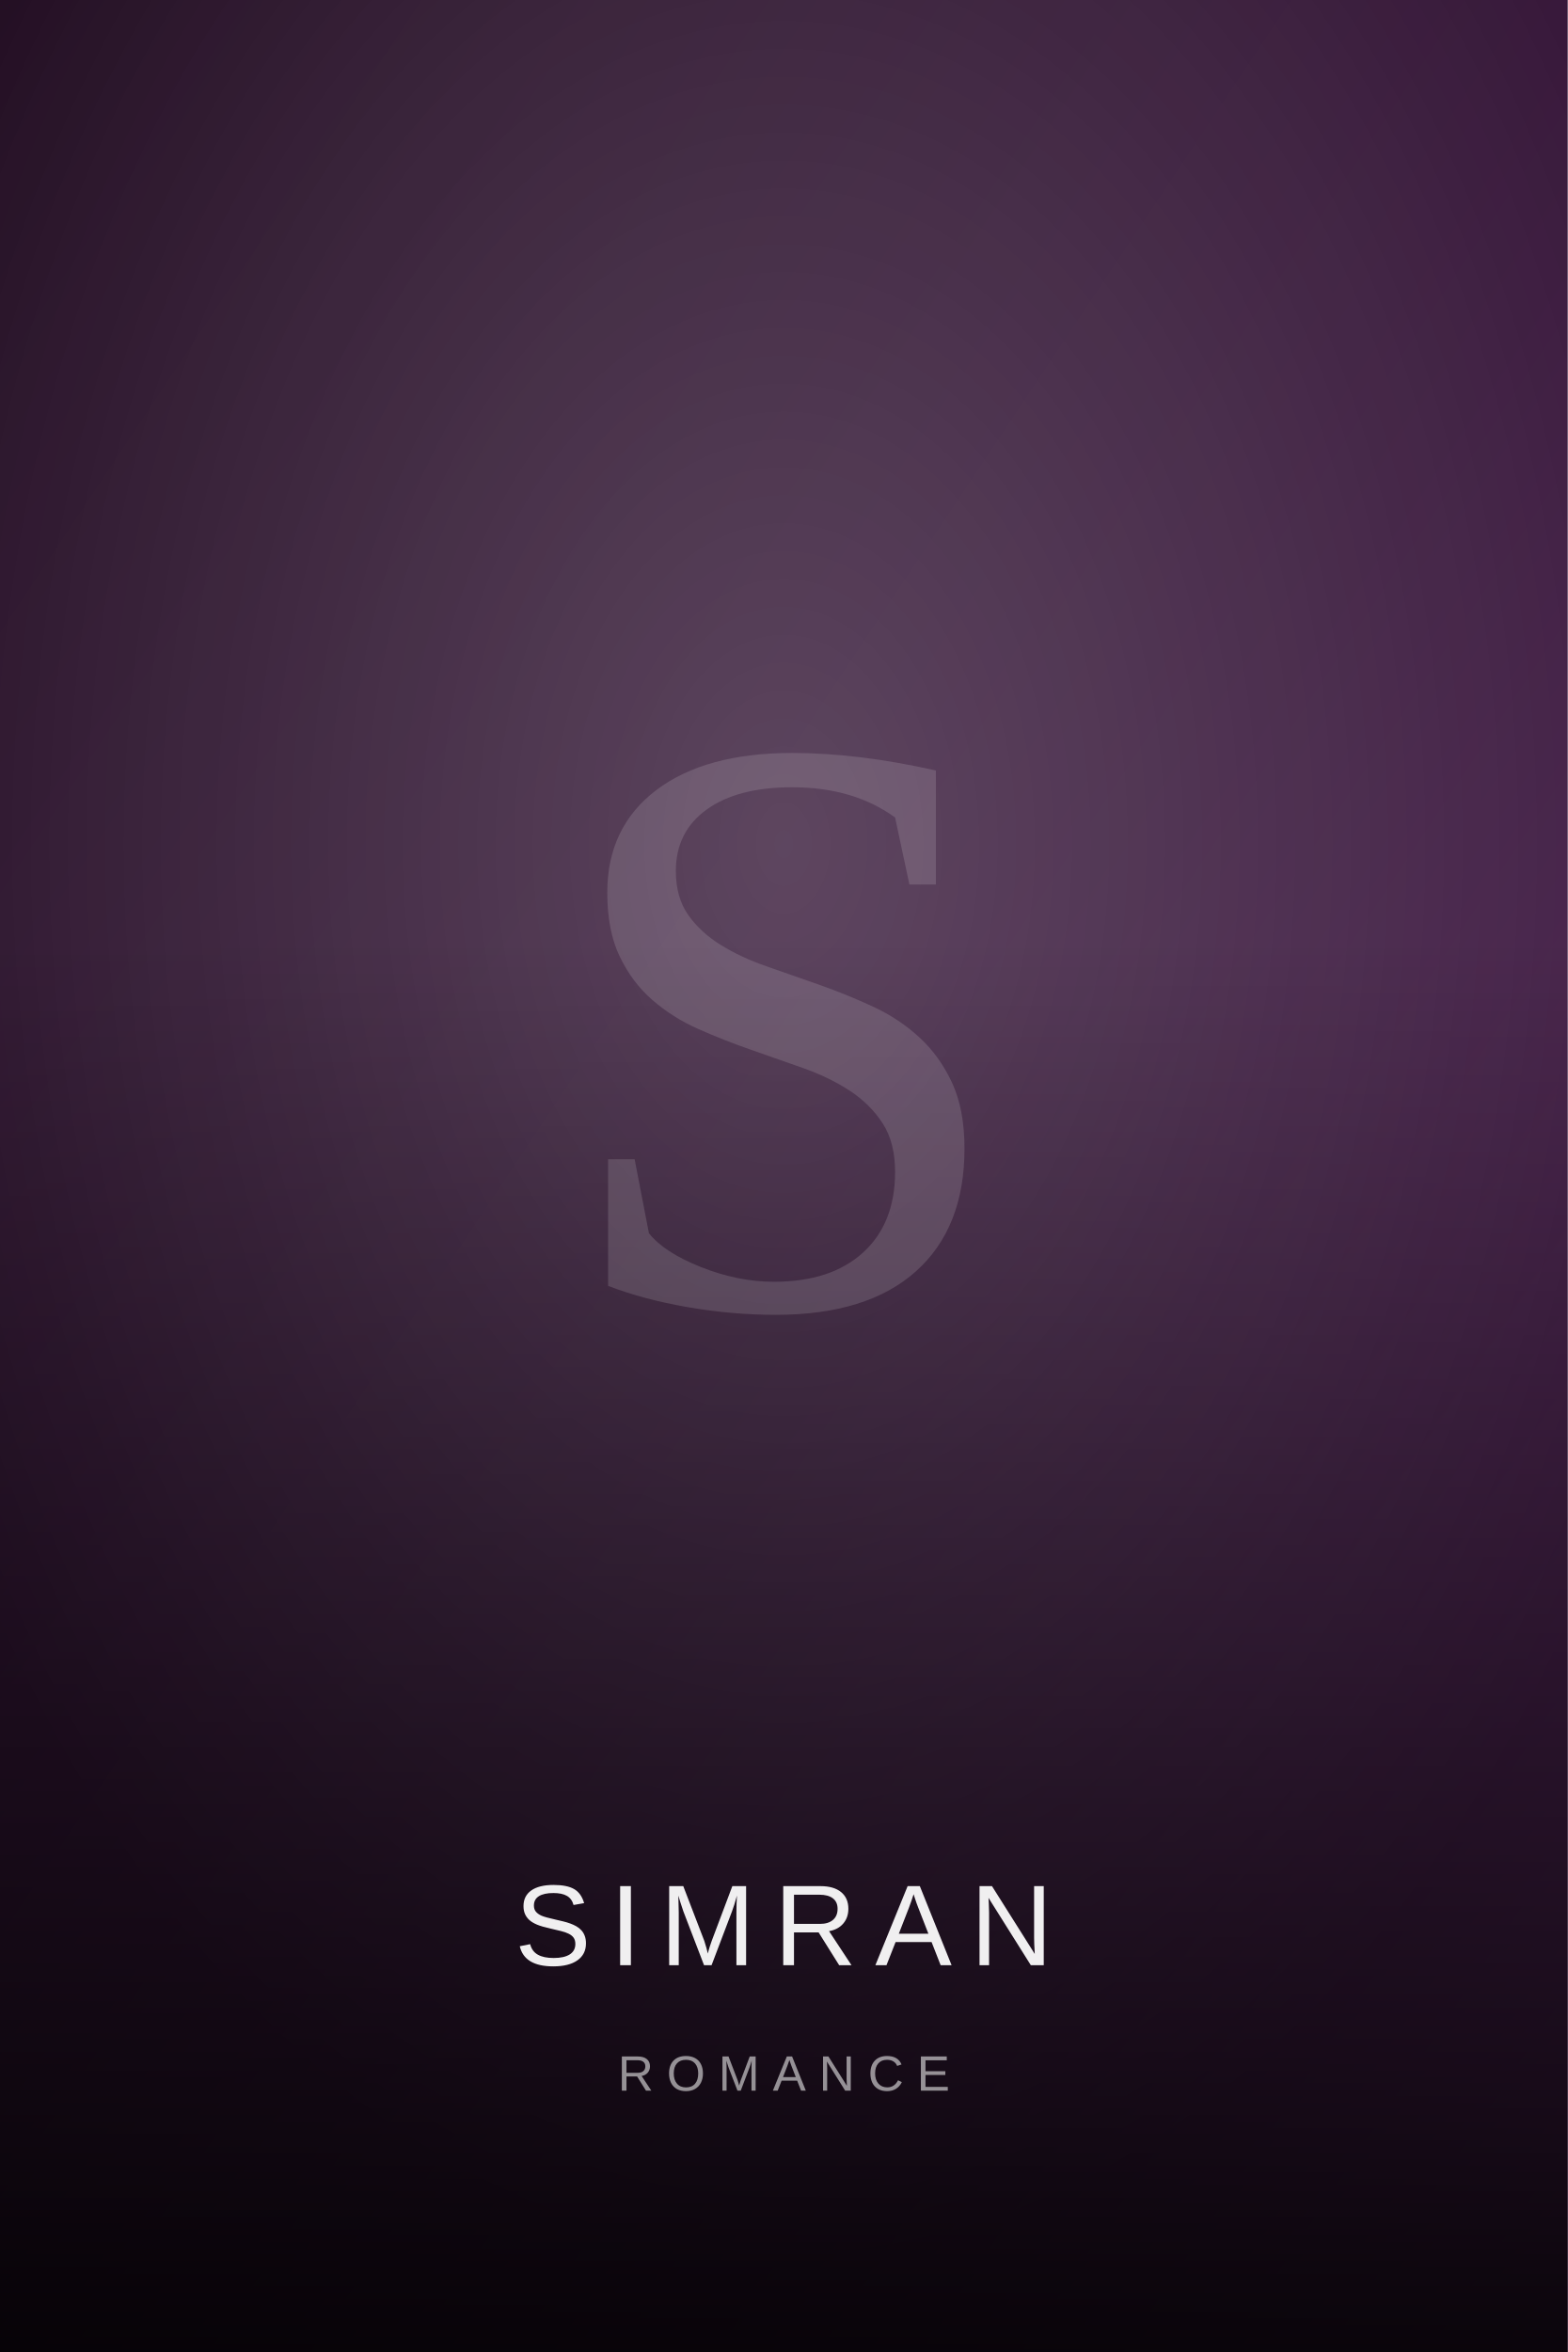
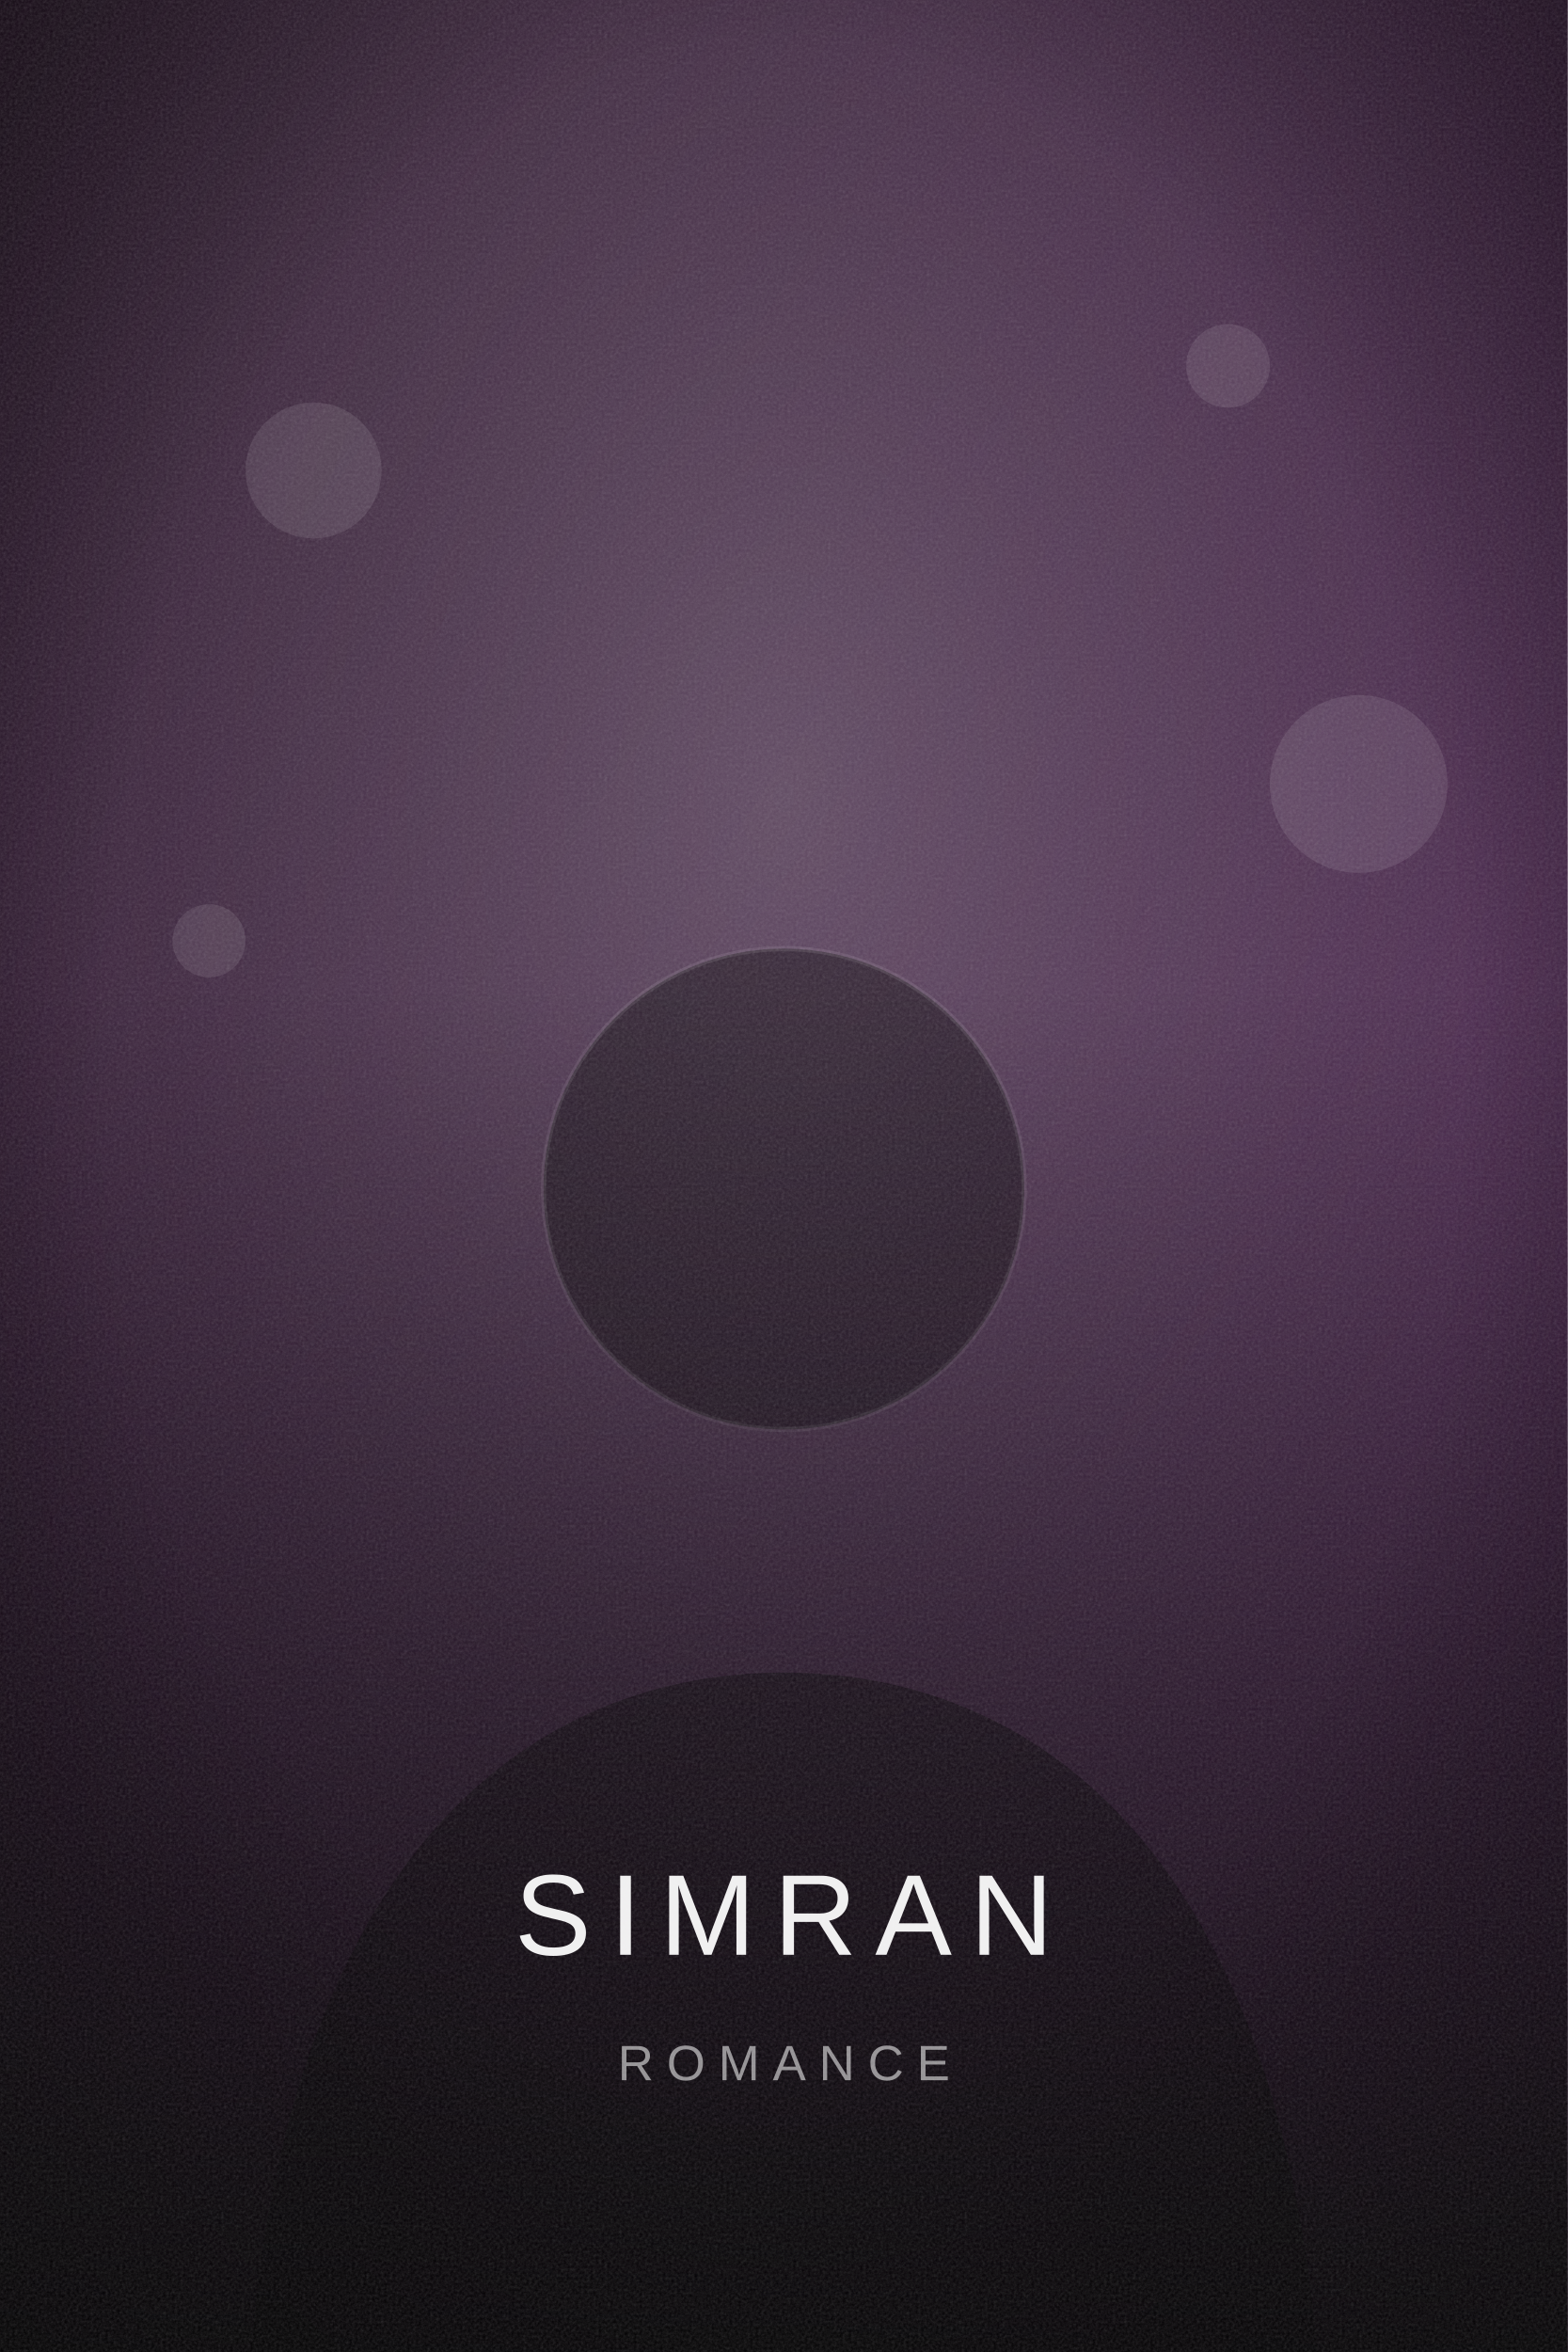
<svg xmlns="http://www.w3.org/2000/svg" viewBox="0 0 600 900" width="600" height="900" role="img" aria-label="SIMRAN">
  <defs>
    <linearGradient id="bg" x1="0" y1="0" x2="1" y2="1">
      <stop offset="0" stop-color="#241024" />
      <stop offset="0.55" stop-color="#3a1a3d" />
      <stop offset="1" stop-color="#55285a" />
    </linearGradient>
-     <radialGradient id="glow" cx="0.5" cy="0.36" r="0.6">
-       <stop offset="0" stop-color="#ffffff" stop-opacity="0.20" />
+     <radialGradient id="glow" cx="0.5" cy="0.34" r="0.62">
+       <stop offset="0" stop-color="#ffffff" stop-opacity="0.22" />
      <stop offset="1" stop-color="#ffffff" stop-opacity="0" />
    </radialGradient>
-     <linearGradient id="shade" x1="0" y1="0.4" x2="0" y2="1">
+     <radialGradient id="vignette" cx="0.5" cy="0.45" r="0.78">
+       <stop offset="0.55" stop-color="#000000" stop-opacity="0" />
+       <stop offset="1" stop-color="#000000" stop-opacity="0.72" />
+     </radialGradient>
+     <linearGradient id="shade" x1="0" y1="0.42" x2="0" y2="1">
      <stop offset="0" stop-color="#000000" stop-opacity="0" />
-       <stop offset="1" stop-color="#000000" stop-opacity="0.88" />
+       <stop offset="1" stop-color="#000000" stop-opacity="0.92" />
    </linearGradient>
+     <filter id="grain" x="0" y="0" width="100%" height="100%">
+       <feTurbulence type="fractalNoise" baseFrequency="0.9" numOctaves="3" stitchTiles="stitch" />
+       <feColorMatrix type="saturate" values="0" />
+     </filter>
  </defs>
  <rect width="600" height="900" fill="url(#bg)" />
  <rect width="600" height="900" fill="url(#glow)" />
+   <g fill="#ffffff" fill-opacity="0.10">
+     <circle cx="120" cy="180" r="26" />
+     <circle cx="470" cy="140" r="16" />
+     <circle cx="520" cy="300" r="34" />
+     <circle cx="80" cy="360" r="14" />
+   </g>
+   <g fill="#000000" fill-opacity="0.40">
+     <circle cx="300" cy="455" r="92" />
+     <path d="M96 900 C 112 706 206 640 300 640 C 394 640 488 706 504 900 Z" />
+   </g>
+   <circle cx="300" cy="455" r="92" fill="none" stroke="#ffffff" stroke-opacity="0.10" stroke-width="2" />
  <rect width="600" height="900" fill="url(#shade)" />
-   <text x="300" y="500" text-anchor="middle" font-family="Georgia, 'Times New Roman', serif" font-size="320" fill="#ffffff" fill-opacity="0.14">S</text>
-   <text x="300" y="752" text-anchor="middle" font-family="'Segoe UI', Arial, sans-serif" font-size="44" letter-spacing="7" fill="#ffffff" fill-opacity="0.93">SIMRAN</text>
-   <text x="300" y="800" text-anchor="middle" font-family="'Segoe UI', Arial, sans-serif" font-size="19" letter-spacing="5" fill="#ffffff" fill-opacity="0.55">ROMANCE</text>
+   <rect width="600" height="900" fill="url(#vignette)" />
+   <rect width="600" height="900" filter="url(#grain)" opacity="0.18" />
+   <text x="300" y="748" text-anchor="middle" font-family="'Segoe UI', Arial, sans-serif" font-size="44" letter-spacing="7" fill="#ffffff" fill-opacity="0.93">SIMRAN</text>
+   <text x="300" y="796" text-anchor="middle" font-family="'Segoe UI', Arial, sans-serif" font-size="19" letter-spacing="5" fill="#ffffff" fill-opacity="0.55">ROMANCE</text>
</svg>
